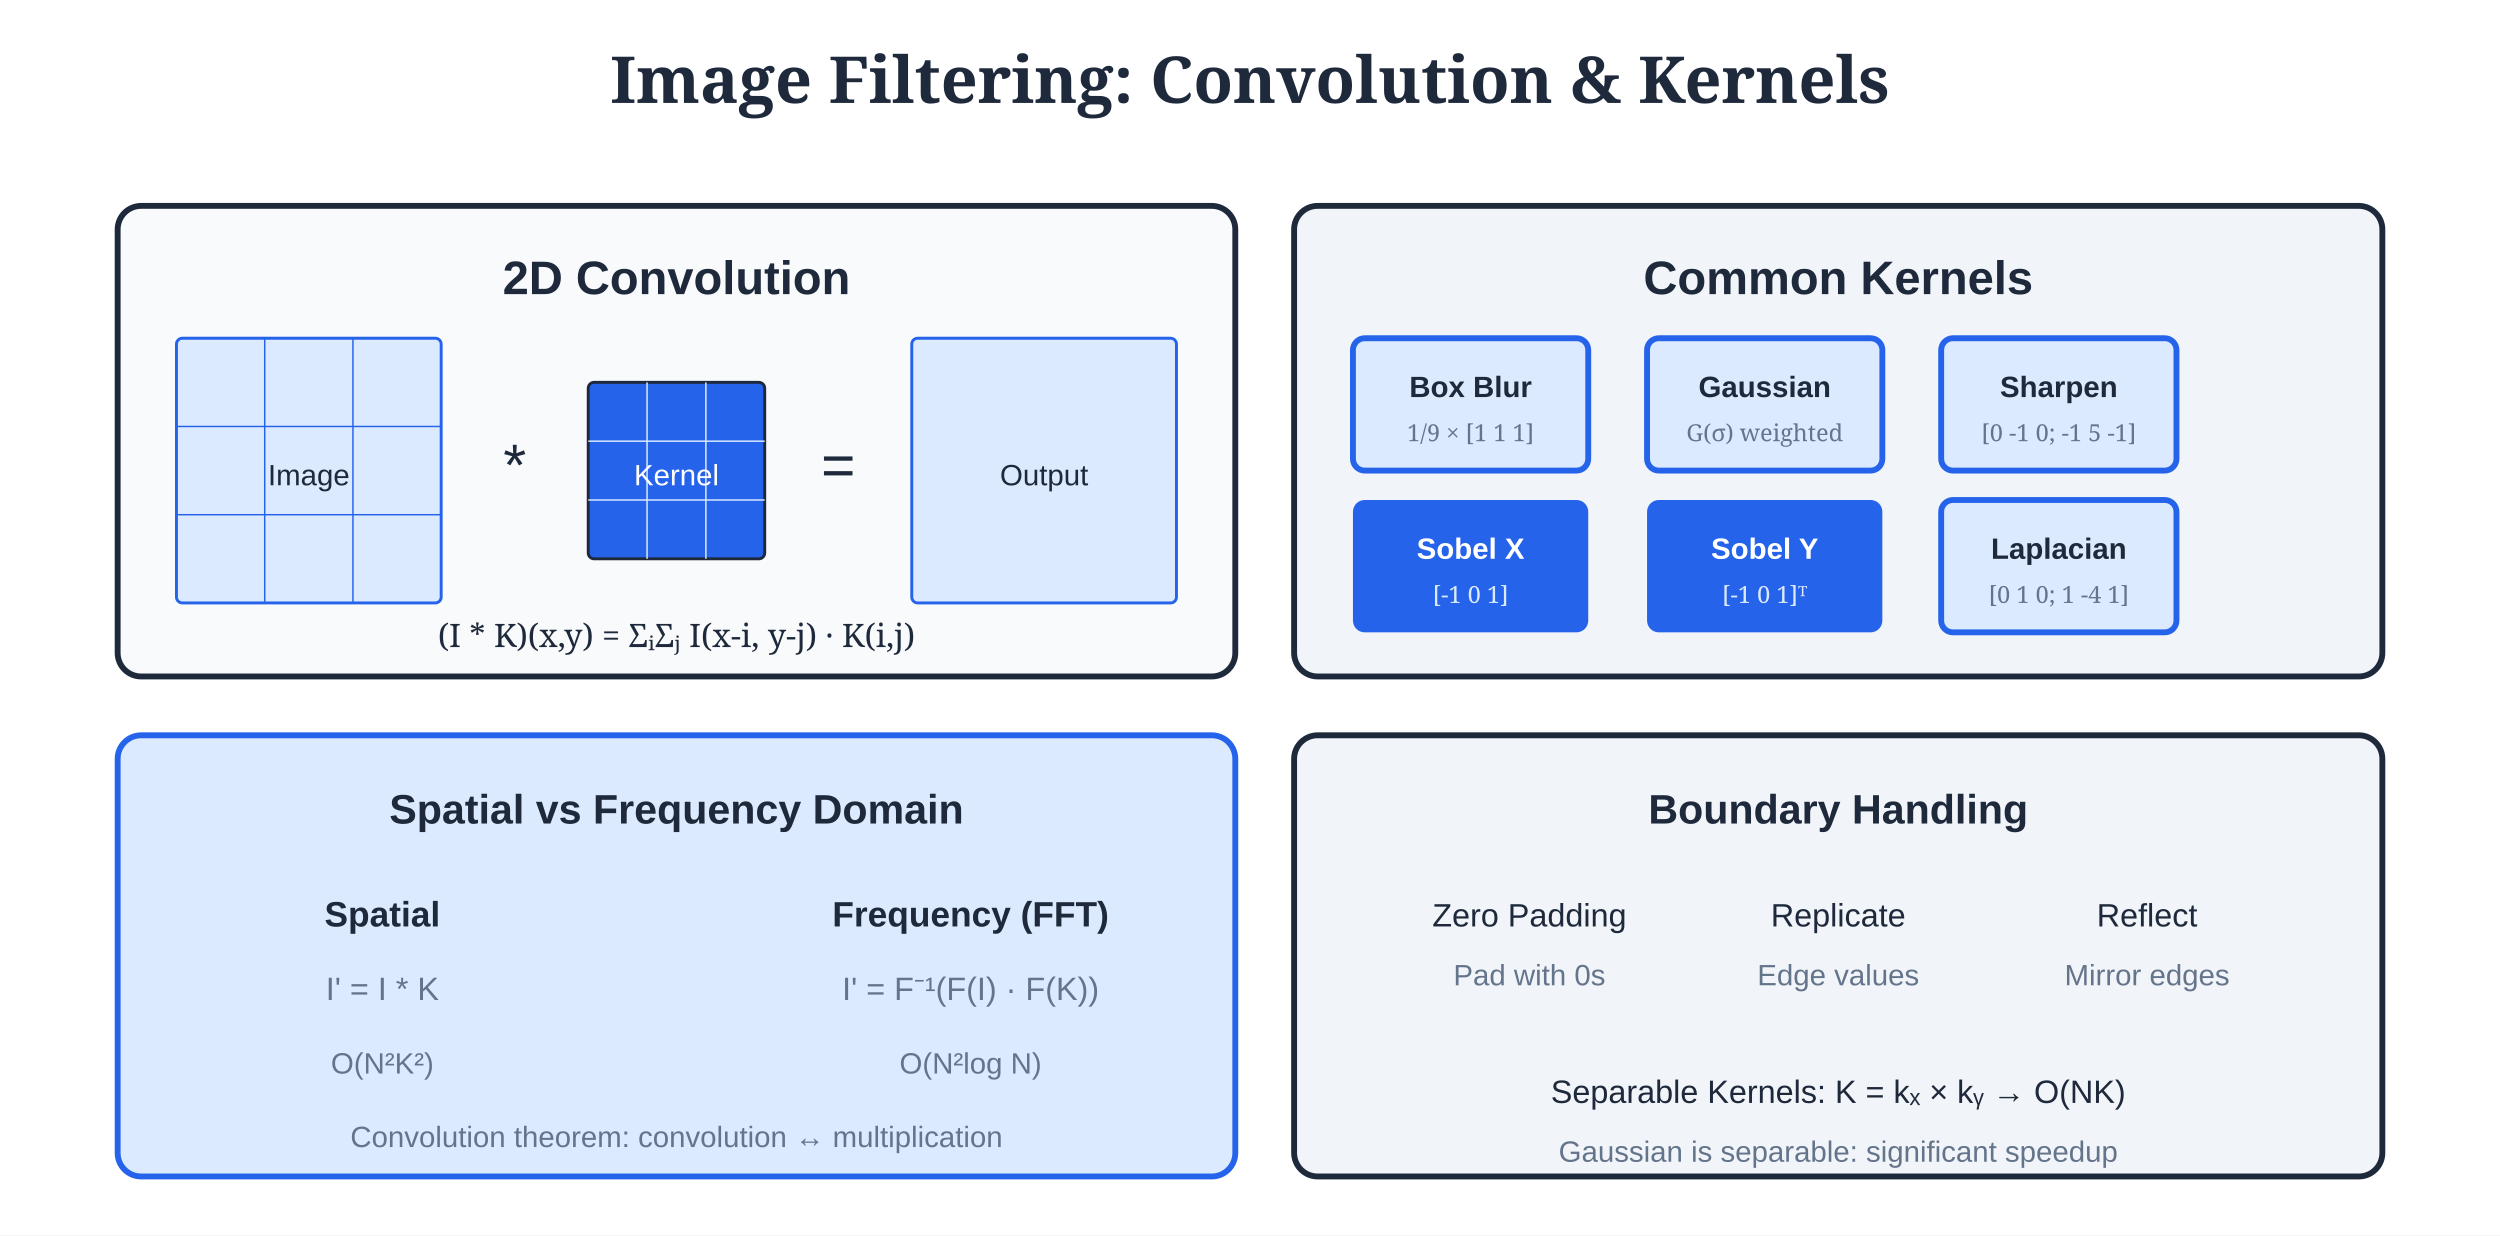
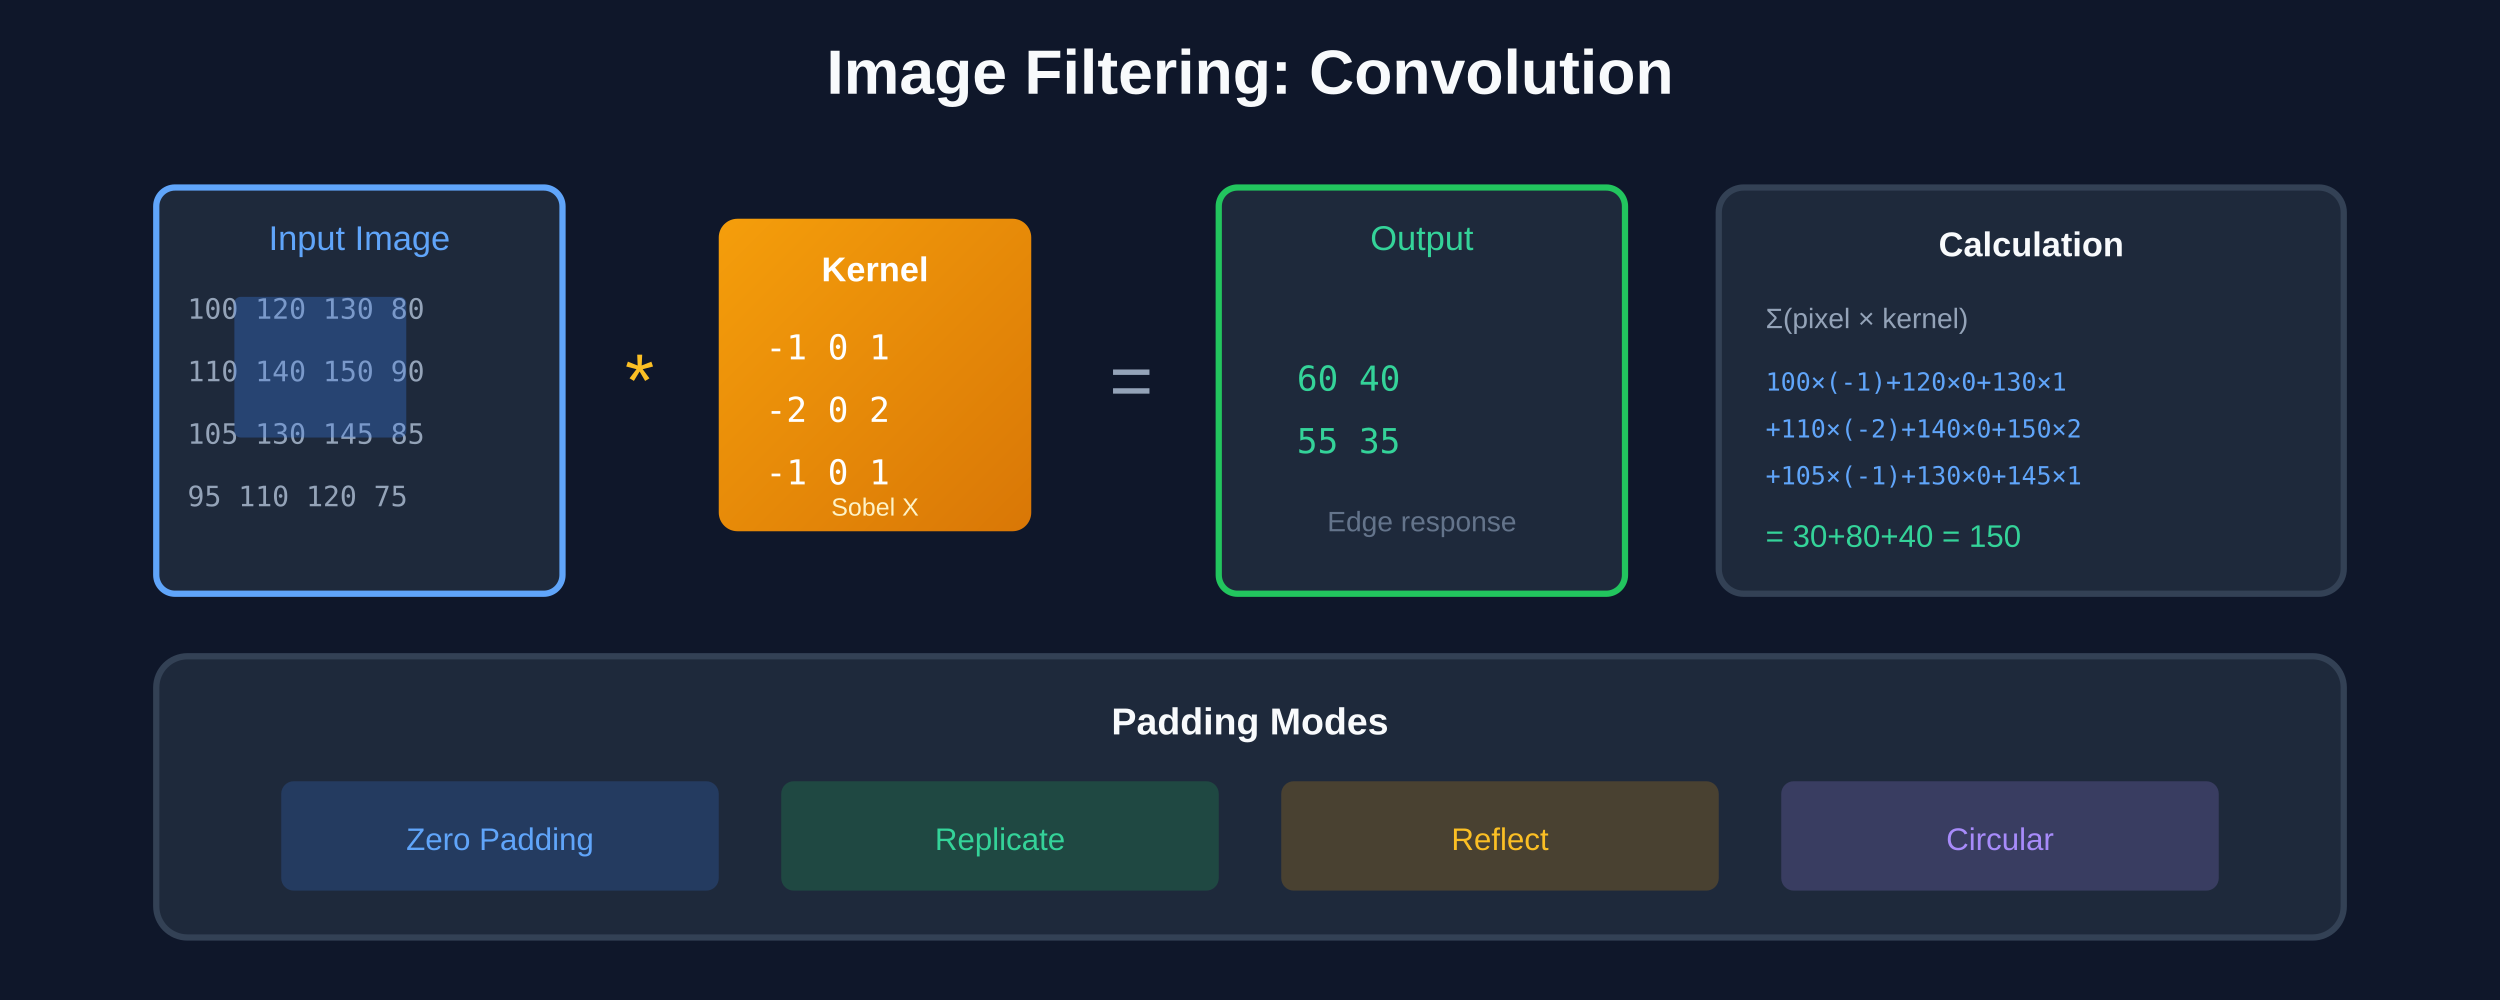
- <svg xmlns="http://www.w3.org/2000/svg" viewBox="0 0 850 420">
-   <rect width="850" height="420" fill="#ffffff" />
-   <text x="425" y="35" font-family="Georgia, serif" font-size="22" font-weight="bold" fill="#1e293b" text-anchor="middle">Image Filtering: Convolution &amp; Kernels</text>
-   <rect x="40" y="70" width="380" height="160" fill="#f8fafc" stroke="#1e293b" stroke-width="2" rx="8" />
-   <text x="230" y="100" font-family="Arial, sans-serif" font-size="16" font-weight="bold" fill="#1e293b" text-anchor="middle">2D Convolution</text>
-   <rect x="60" y="115" width="90" height="90" fill="#dbeafe" stroke="#2563eb" stroke-width="1" rx="2" />
-   <line x1="90" y1="115" x2="90" y2="205" stroke="#2563eb" stroke-width="0.5" />
-   <line x1="120" y1="115" x2="120" y2="205" stroke="#2563eb" stroke-width="0.5" />
-   <line x1="60" y1="145" x2="150" y2="145" stroke="#2563eb" stroke-width="0.5" />
-   <line x1="60" y1="175" x2="150" y2="175" stroke="#2563eb" stroke-width="0.5" />
-   <text x="105" y="165" font-family="Arial, sans-serif" font-size="10" fill="#1e293b" text-anchor="middle">Image</text>
-   <text x="175" y="165" font-family="Arial, sans-serif" font-size="20" fill="#1e293b" text-anchor="middle">*</text>
-   <rect x="200" y="130" width="60" height="60" fill="#2563eb" stroke="#1e293b" stroke-width="1" rx="2" />
-   <line x1="220" y1="130" x2="220" y2="190" stroke="#dbeafe" stroke-width="0.5" />
-   <line x1="240" y1="130" x2="240" y2="190" stroke="#dbeafe" stroke-width="0.5" />
-   <line x1="200" y1="150" x2="260" y2="150" stroke="#dbeafe" stroke-width="0.5" />
-   <line x1="200" y1="170" x2="260" y2="170" stroke="#dbeafe" stroke-width="0.5" />
-   <text x="230" y="165" font-family="Arial, sans-serif" font-size="10" fill="#ffffff" text-anchor="middle">Kernel</text>
-   <text x="285" y="165" font-family="Arial, sans-serif" font-size="20" fill="#1e293b" text-anchor="middle">=</text>
-   <rect x="310" y="115" width="90" height="90" fill="#dbeafe" stroke="#2563eb" stroke-width="1" rx="2" />
-   <text x="355" y="165" font-family="Arial, sans-serif" font-size="10" fill="#1e293b" text-anchor="middle">Output</text>
-   <text x="230" y="220" font-family="Georgia, serif" font-size="11" fill="#1e293b" text-anchor="middle">(I * K)(x,y) = ΣᵢΣⱼ I(x-i, y-j) · K(i,j)</text>
-   <rect x="440" y="70" width="370" height="160" fill="#f1f5f9" stroke="#1e293b" stroke-width="2" rx="8" />
-   <text x="625" y="100" font-family="Arial, sans-serif" font-size="16" font-weight="bold" fill="#1e293b" text-anchor="middle">Common Kernels</text>
-   <rect x="460" y="115" width="80" height="45" fill="#dbeafe" stroke="#2563eb" stroke-width="2" rx="4" />
-   <text x="500" y="135" font-family="Arial, sans-serif" font-size="10" font-weight="bold" fill="#1e293b" text-anchor="middle">Box Blur</text>
-   <text x="500" y="150" font-family="Georgia, serif" font-size="8" fill="#64748b" text-anchor="middle">1/9 × [1 1 1]</text>
-   <rect x="560" y="115" width="80" height="45" fill="#dbeafe" stroke="#2563eb" stroke-width="2" rx="4" />
-   <text x="600" y="135" font-family="Arial, sans-serif" font-size="10" font-weight="bold" fill="#1e293b" text-anchor="middle">Gaussian</text>
-   <text x="600" y="150" font-family="Georgia, serif" font-size="8" fill="#64748b" text-anchor="middle">G(σ) weighted</text>
-   <rect x="660" y="115" width="80" height="45" fill="#dbeafe" stroke="#2563eb" stroke-width="2" rx="4" />
-   <text x="700" y="135" font-family="Arial, sans-serif" font-size="10" font-weight="bold" fill="#1e293b" text-anchor="middle">Sharpen</text>
-   <text x="700" y="150" font-family="Georgia, serif" font-size="8" fill="#64748b" text-anchor="middle">[0 -1 0; -1 5 -1]</text>
-   <rect x="460" y="170" width="80" height="45" fill="#2563eb" rx="4" />
-   <text x="500" y="190" font-family="Arial, sans-serif" font-size="10" font-weight="bold" fill="#ffffff" text-anchor="middle">Sobel X</text>
-   <text x="500" y="205" font-family="Georgia, serif" font-size="8" fill="#dbeafe" text-anchor="middle">[-1 0 1]</text>
-   <rect x="560" y="170" width="80" height="45" fill="#2563eb" rx="4" />
-   <text x="600" y="190" font-family="Arial, sans-serif" font-size="10" font-weight="bold" fill="#ffffff" text-anchor="middle">Sobel Y</text>
-   <text x="600" y="205" font-family="Georgia, serif" font-size="8" fill="#dbeafe" text-anchor="middle">[-1 0 1]ᵀ</text>
-   <rect x="660" y="170" width="80" height="45" fill="#dbeafe" stroke="#2563eb" stroke-width="2" rx="4" />
-   <text x="700" y="190" font-family="Arial, sans-serif" font-size="10" font-weight="bold" fill="#1e293b" text-anchor="middle">Laplacian</text>
-   <text x="700" y="205" font-family="Georgia, serif" font-size="8" fill="#64748b" text-anchor="middle">[0 1 0; 1 -4 1]</text>
-   <rect x="40" y="250" width="380" height="150" fill="#dbeafe" stroke="#2563eb" stroke-width="2" rx="8" />
-   <text x="230" y="280" font-family="Arial, sans-serif" font-size="14" font-weight="bold" fill="#1e293b" text-anchor="middle">Spatial vs Frequency Domain</text>
-   <text x="130" y="315" font-family="Arial, sans-serif" font-size="12" font-weight="bold" fill="#1e293b" text-anchor="middle">Spatial</text>
-   <text x="130" y="340" font-family="Arial, sans-serif" font-size="11" fill="#64748b" text-anchor="middle">I' = I * K</text>
-   <text x="130" y="365" font-family="Arial, sans-serif" font-size="10" fill="#64748b" text-anchor="middle">O(N²K²)</text>
-   <text x="330" y="315" font-family="Arial, sans-serif" font-size="12" font-weight="bold" fill="#1e293b" text-anchor="middle">Frequency (FFT)</text>
-   <text x="330" y="340" font-family="Arial, sans-serif" font-size="11" fill="#64748b" text-anchor="middle">I' = F⁻¹(F(I) · F(K))</text>
-   <text x="330" y="365" font-family="Arial, sans-serif" font-size="10" fill="#64748b" text-anchor="middle">O(N²log N)</text>
-   <text x="230" y="390" font-family="Arial, sans-serif" font-size="10" fill="#64748b" text-anchor="middle">Convolution theorem: convolution ↔ multiplication</text>
-   <rect x="440" y="250" width="370" height="150" fill="#f1f5f9" stroke="#1e293b" stroke-width="2" rx="8" />
-   <text x="625" y="280" font-family="Arial, sans-serif" font-size="14" font-weight="bold" fill="#1e293b" text-anchor="middle">Boundary Handling</text>
-   <text x="520" y="315" font-family="Arial, sans-serif" font-size="11" fill="#1e293b" text-anchor="middle">Zero Padding</text>
-   <text x="520" y="335" font-family="Arial, sans-serif" font-size="10" fill="#64748b" text-anchor="middle">Pad with 0s</text>
-   <text x="625" y="315" font-family="Arial, sans-serif" font-size="11" fill="#1e293b" text-anchor="middle">Replicate</text>
-   <text x="625" y="335" font-family="Arial, sans-serif" font-size="10" fill="#64748b" text-anchor="middle">Edge values</text>
-   <text x="730" y="315" font-family="Arial, sans-serif" font-size="11" fill="#1e293b" text-anchor="middle">Reflect</text>
-   <text x="730" y="335" font-family="Arial, sans-serif" font-size="10" fill="#64748b" text-anchor="middle">Mirror edges</text>
-   <text x="625" y="375" font-family="Arial, sans-serif" font-size="11" fill="#1e293b" text-anchor="middle">Separable Kernels: K = kₓ × kᵧ → O(NK)</text>
-   <text x="625" y="395" font-family="Arial, sans-serif" font-size="10" fill="#64748b" text-anchor="middle">Gaussian is separable: significant speedup</text>
+ <svg xmlns="http://www.w3.org/2000/svg" viewBox="0 0 800 320">
+   <defs>
+     <linearGradient id="kernGrad" x1="0%" y1="0%" x2="100%" y2="100%">
+       <stop offset="0%" style="stop-color:#f59e0b" />
+       <stop offset="100%" style="stop-color:#d97706" />
+     </linearGradient>
+   </defs>
+   <rect width="800" height="320" fill="#0f172a" />
+   <text x="400" y="30" text-anchor="middle" font-family="Arial, sans-serif" font-size="20" font-weight="bold" fill="#f8fafc">Image Filtering: Convolution</text>
+   <g transform="translate(50, 60)">
+     <rect width="130" height="130" rx="6" fill="#1e293b" stroke="#60a5fa" stroke-width="2" />
+     <text x="65" y="20" text-anchor="middle" font-family="Arial, sans-serif" font-size="11" fill="#60a5fa">Input Image</text>
+     <g transform="translate(10, 30)" font-family="monospace" font-size="9" fill="#94a3b8">
+       <text x="0" y="12">100 120 130 80</text>
+       <text x="0" y="32">110 140 150 90</text>
+       <text x="0" y="52">105 130 145 85</text>
+       <text x="0" y="72">95  110 120 75</text>
+     </g>
+     <rect x="25" y="35" width="55" height="45" fill="#3b82f6" opacity="0.3" rx="2" />
+   </g>
+   <text x="200" y="130" font-family="Arial, sans-serif" font-size="24" fill="#fbbf24">*</text>
+   <g transform="translate(230, 70)">
+     <rect width="100" height="100" rx="6" fill="url(#kernGrad)" />
+     <text x="50" y="20" text-anchor="middle" font-family="Arial, sans-serif" font-size="11" font-weight="bold" fill="#fff">Kernel</text>
+     <g transform="translate(15, 30)" font-family="monospace" font-size="11" fill="#fff">
+       <text x="0" y="15">-1  0  1</text>
+       <text x="0" y="35">-2  0  2</text>
+       <text x="0" y="55">-1  0  1</text>
+     </g>
+     <text x="50" y="95" text-anchor="middle" font-family="Arial, sans-serif" font-size="8" fill="#fef3c7">Sobel X</text>
+   </g>
+   <text x="355" y="130" font-family="Arial, sans-serif" font-size="24" fill="#94a3b8">=</text>
+   <g transform="translate(390, 60)">
+     <rect width="130" height="130" rx="6" fill="#1e293b" stroke="#22c55e" stroke-width="2" />
+     <text x="65" y="20" text-anchor="middle" font-family="Arial, sans-serif" font-size="11" fill="#34d399">Output</text>
+     <g transform="translate(25, 50)" font-family="monospace" font-size="11" fill="#34d399">
+       <text x="0" y="15">60 40</text>
+       <text x="0" y="35">55 35</text>
+     </g>
+     <text x="65" y="110" text-anchor="middle" font-family="Arial, sans-serif" font-size="9" fill="#64748b">Edge response</text>
+   </g>
+   <g transform="translate(550, 60)">
+     <rect width="200" height="130" rx="8" fill="#1e293b" stroke="#334155" stroke-width="2" />
+     <text x="100" y="22" text-anchor="middle" font-family="Arial, sans-serif" font-size="11" font-weight="bold" fill="#f8fafc">Calculation</text>
+     <text x="15" y="45" font-family="Arial, sans-serif" font-size="9" fill="#94a3b8">Σ(pixel × kernel)</text>
+     <text x="15" y="65" font-family="monospace" font-size="8" fill="#60a5fa">100×(-1)+120×0+130×1</text>
+     <text x="15" y="80" font-family="monospace" font-size="8" fill="#60a5fa">+110×(-2)+140×0+150×2</text>
+     <text x="15" y="95" font-family="monospace" font-size="8" fill="#60a5fa">+105×(-1)+130×0+145×1</text>
+     <text x="15" y="115" font-family="Arial, sans-serif" font-size="10" fill="#34d399">= 30+80+40 = 150</text>
+   </g>
+   <g transform="translate(50, 210)">
+     <rect width="700" height="90" rx="10" fill="#1e293b" stroke="#334155" stroke-width="2" />
+     <text x="350" y="25" text-anchor="middle" font-family="Arial, sans-serif" font-size="12" font-weight="bold" fill="#f8fafc">Padding Modes</text>
+     <g transform="translate(40, 40)">
+       <rect width="140" height="35" rx="4" fill="#3b82f6" opacity="0.2" />
+       <text x="70" y="22" text-anchor="middle" font-family="Arial, sans-serif" font-size="10" fill="#60a5fa">Zero Padding</text>
+     </g>
+     <g transform="translate(200, 40)">
+       <rect width="140" height="35" rx="4" fill="#22c55e" opacity="0.2" />
+       <text x="70" y="22" text-anchor="middle" font-family="Arial, sans-serif" font-size="10" fill="#34d399">Replicate</text>
+     </g>
+     <g transform="translate(360, 40)">
+       <rect width="140" height="35" rx="4" fill="#f59e0b" opacity="0.2" />
+       <text x="70" y="22" text-anchor="middle" font-family="Arial, sans-serif" font-size="10" fill="#fbbf24">Reflect</text>
+     </g>
+     <g transform="translate(520, 40)">
+       <rect width="140" height="35" rx="4" fill="#a78bfa" opacity="0.2" />
+       <text x="70" y="22" text-anchor="middle" font-family="Arial, sans-serif" font-size="10" fill="#a78bfa">Circular</text>
+     </g>
+   </g>
</svg>
